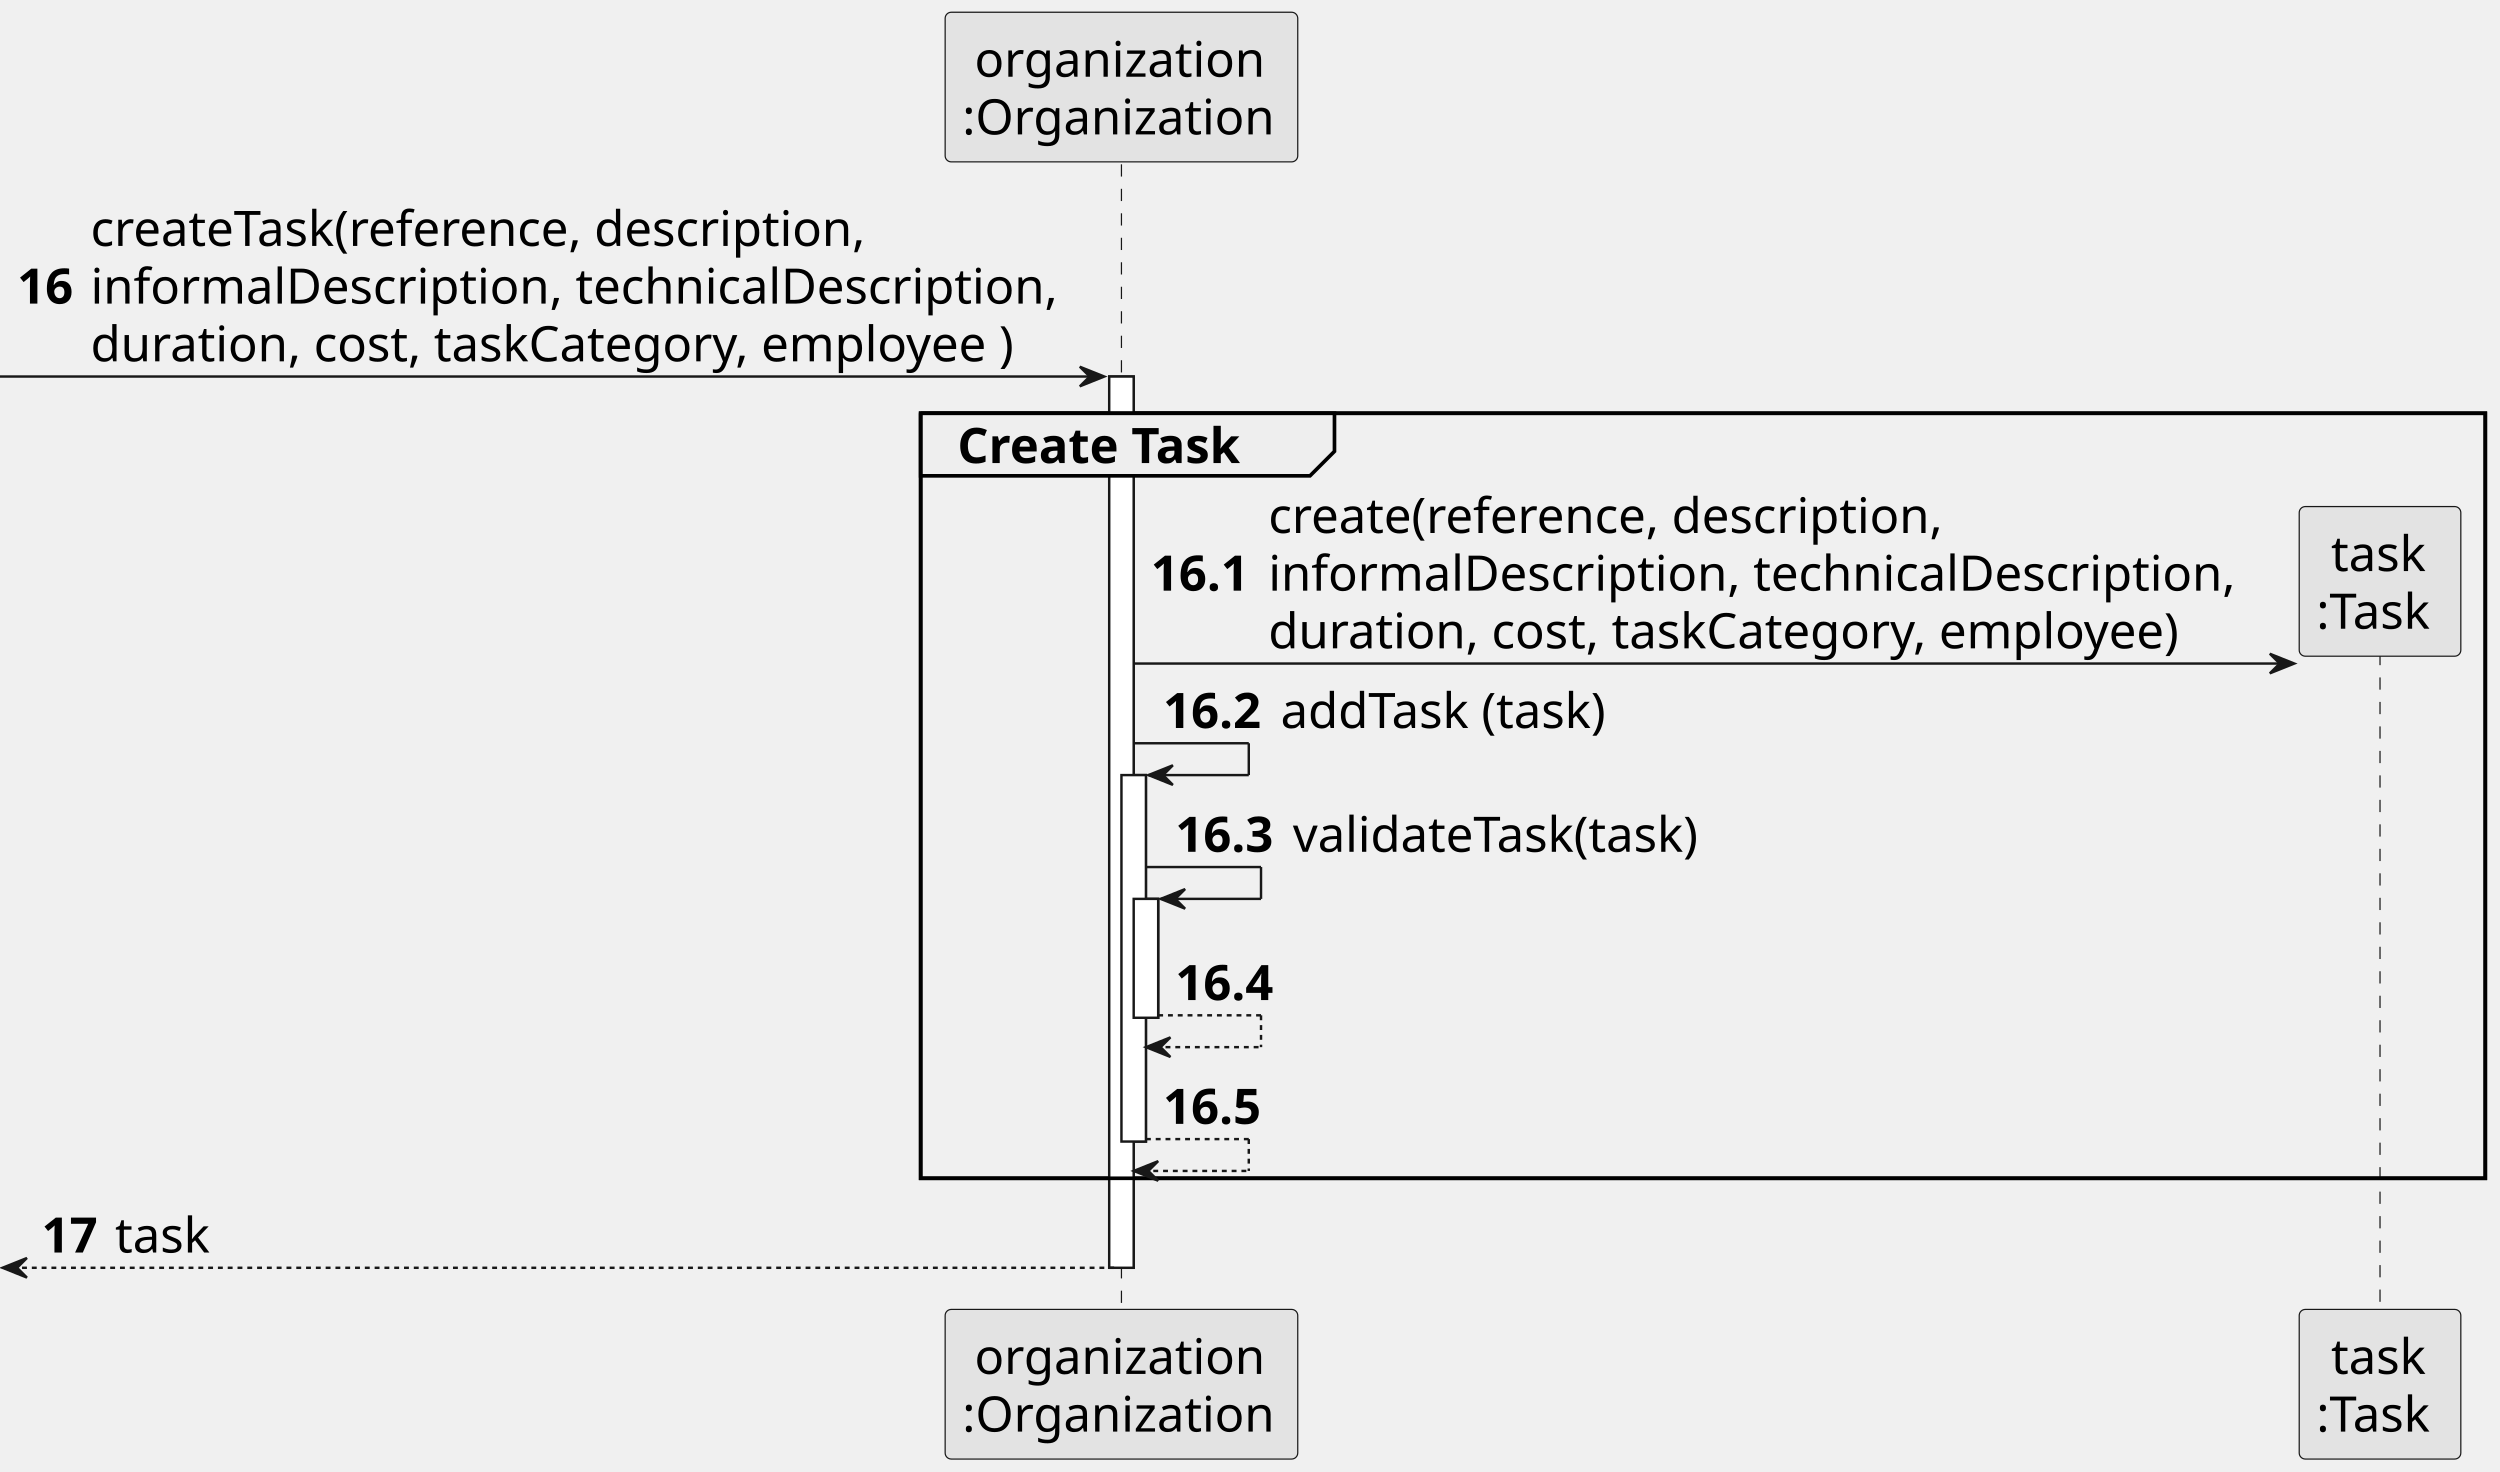
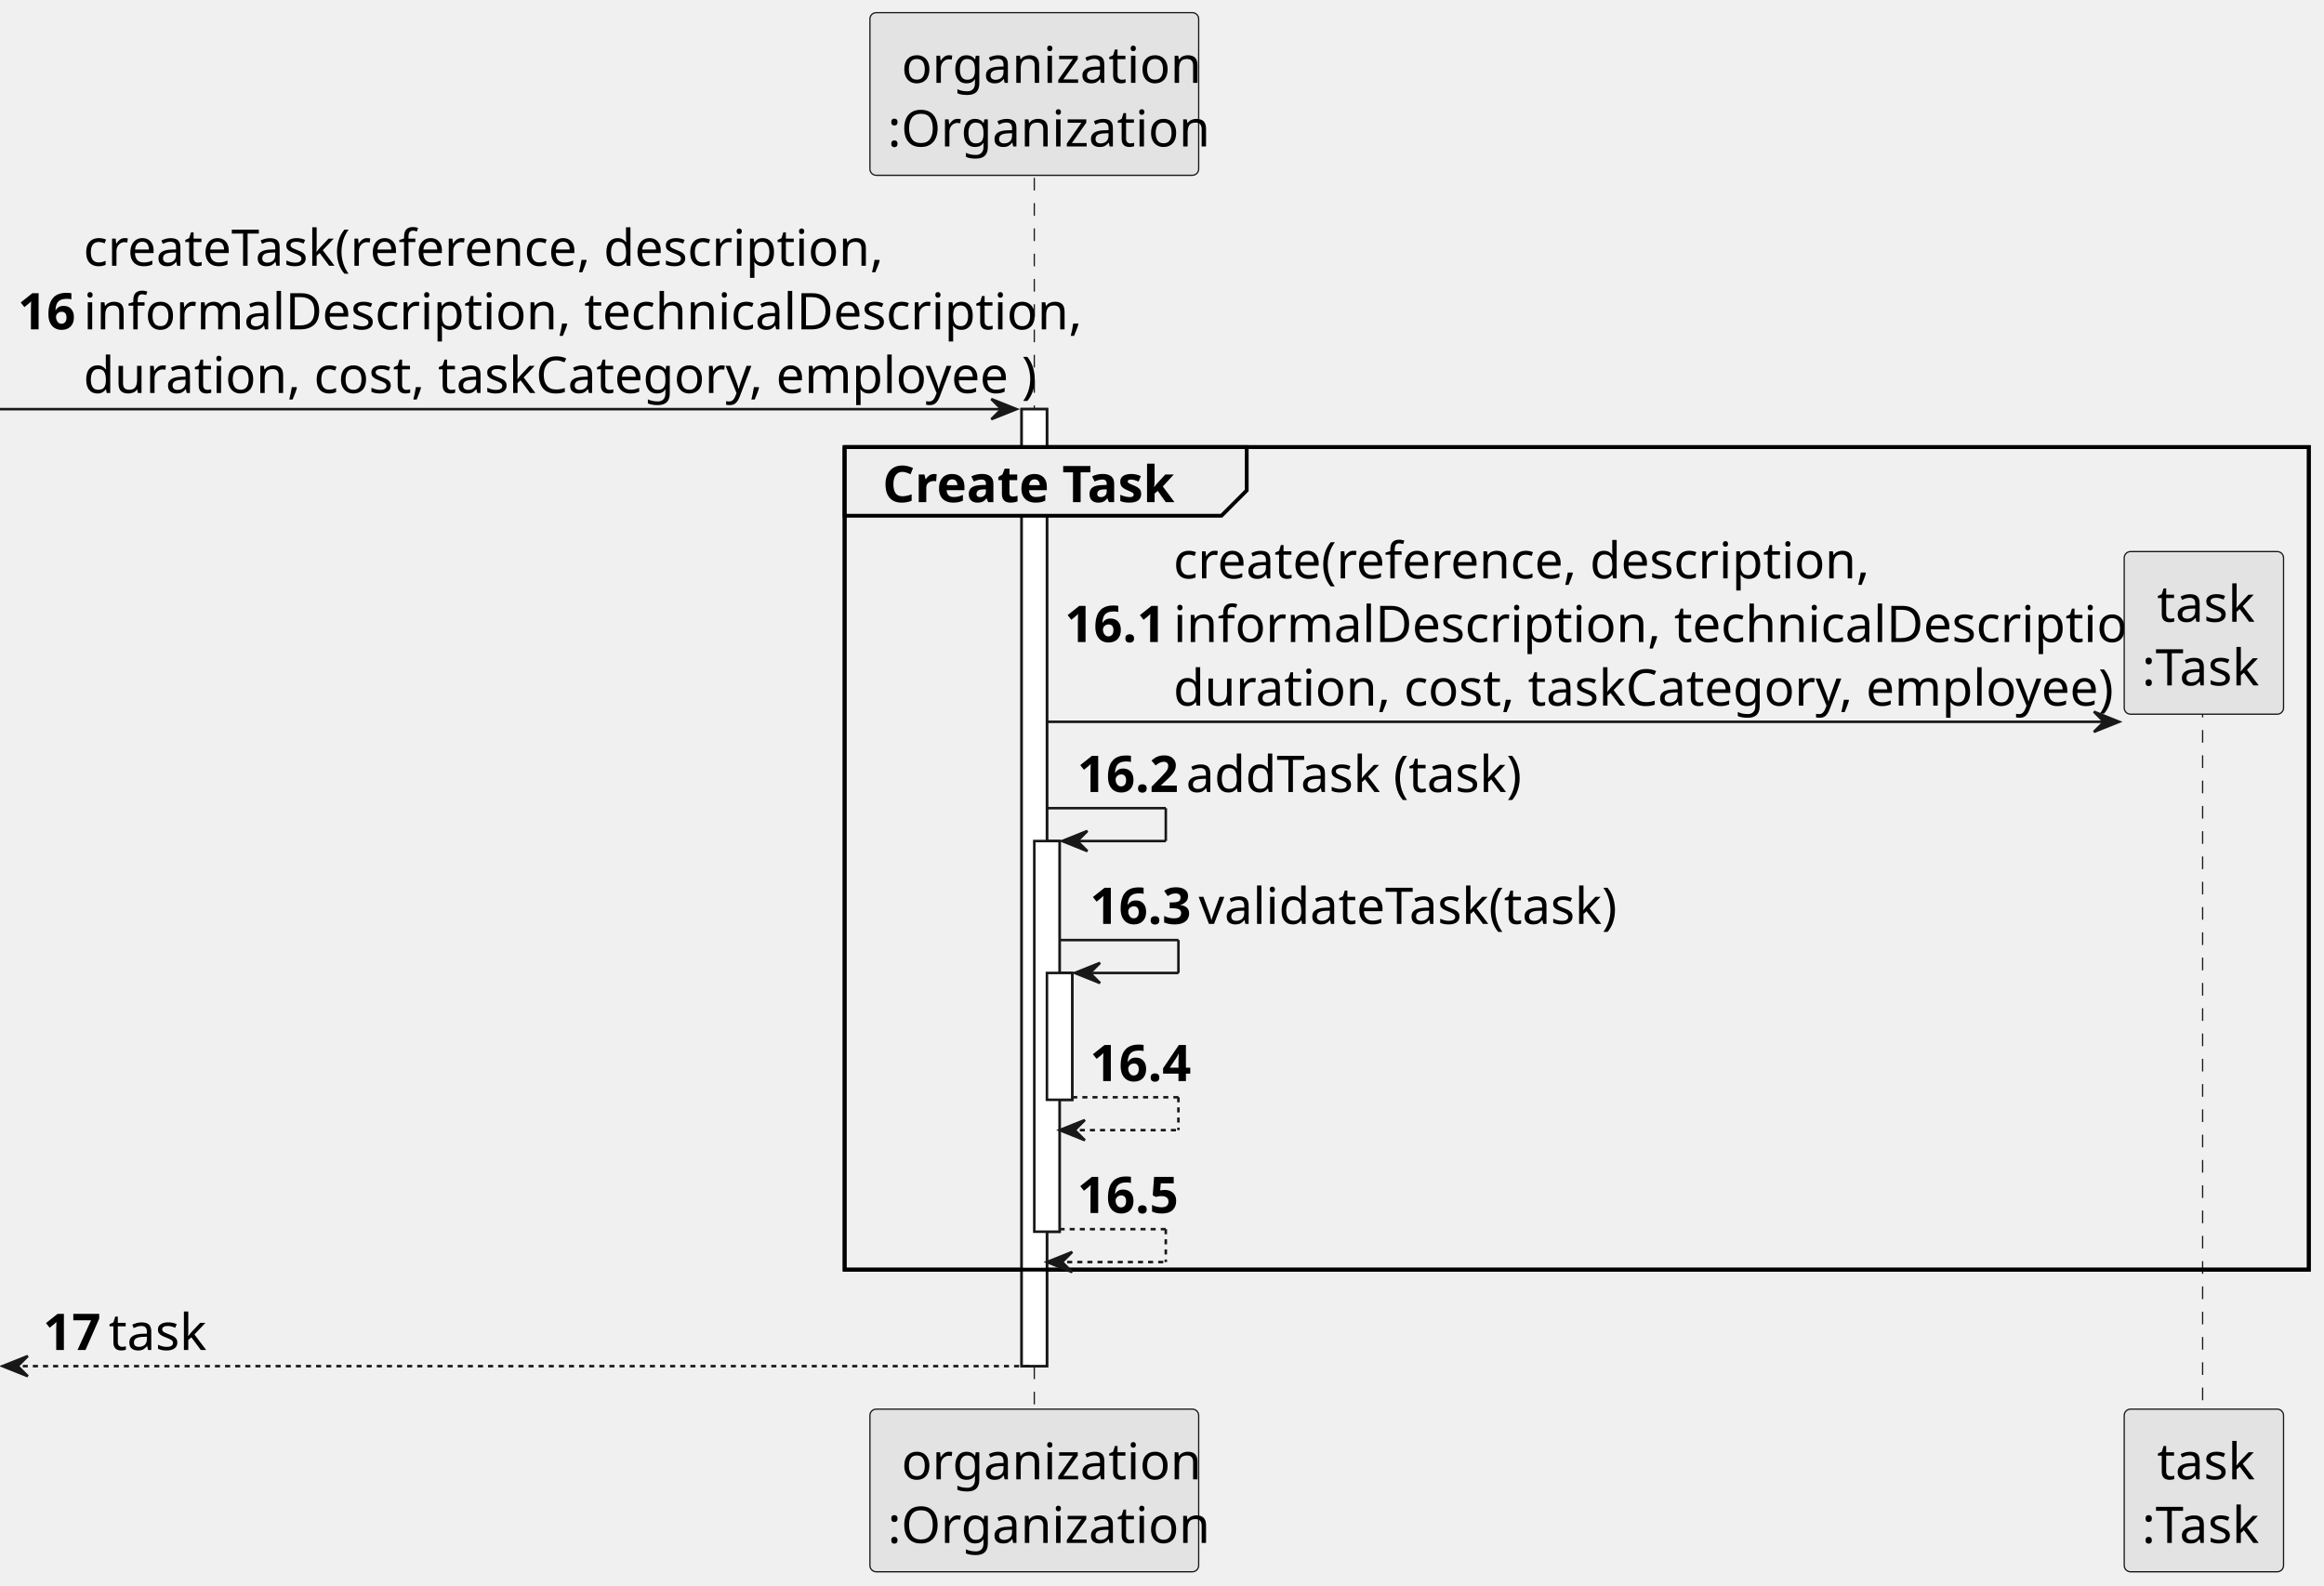
- <svg xmlns="http://www.w3.org/2000/svg" contentStyleType="text/css" height="601px" preserveAspectRatio="none" style="width:1021px;height:601px;background:#FFFFFF;" version="1.1" viewBox="0 0 1021 601" width="1021px" zoomAndPan="magnify">
+ <svg xmlns="http://www.w3.org/2000/svg" contentStyleType="text/css" height="627px" preserveAspectRatio="none" style="width:919px;height:627px;background:#FFFFFF;" version="1.1" viewBox="0 0 919 627" width="919px" zoomAndPan="magnify">
  <defs />
  <g>
-     <rect fill="#FFFFFF" height="363.992" style="stroke:#181818;stroke-width:1.0;" width="10" x="453" y="153.773" />
-     <rect fill="#FFFFFF" height="149.664" style="stroke:#181818;stroke-width:1.0;" width="10" x="458" y="316.547" />
-     <rect fill="#FFFFFF" height="48.555" style="stroke:#181818;stroke-width:1.0;" width="10" x="463" y="367.102" />
-     <rect fill="none" height="312.438" style="stroke:#000000;stroke-width:1.5;" width="639" x="376" y="168.773" />
-     <line style="stroke:#181818;stroke-width:0.5;stroke-dasharray:5.0,5.0;" x1="458" x2="458" y1="67.109" y2="535.766" />
-     <line style="stroke:#181818;stroke-width:0.5;stroke-dasharray:5.0,5.0;" x1="972" x2="972" y1="246.66" y2="535.766" />
-     <rect fill="#E3E3E3" height="61.109" rx="2.5" ry="2.5" style="stroke:#181818;stroke-width:0.5;" width="144" x="386" y="5" />
-     <text fill="#000000" font-family="sans-serif" font-size="20" lengthAdjust="spacing" textLength="120" x="398" y="31.336">organization</text>
-     <text fill="#000000" font-family="sans-serif" font-size="20" lengthAdjust="spacing" textLength="130" x="393" y="54.891">:Organization</text>
-     <rect fill="#E3E3E3" height="61.109" rx="2.5" ry="2.5" style="stroke:#181818;stroke-width:0.5;" width="144" x="386" y="534.766" />
-     <text fill="#000000" font-family="sans-serif" font-size="20" lengthAdjust="spacing" textLength="120" x="398" y="561.102">organization</text>
-     <text fill="#000000" font-family="sans-serif" font-size="20" lengthAdjust="spacing" textLength="130" x="393" y="584.656">:Organization</text>
-     <rect fill="#E3E3E3" height="61.109" rx="2.5" ry="2.5" style="stroke:#181818;stroke-width:0.5;" width="66" x="939" y="534.766" />
-     <text fill="#000000" font-family="sans-serif" font-size="20" lengthAdjust="spacing" textLength="40" x="952" y="561.102">task</text>
-     <text fill="#000000" font-family="sans-serif" font-size="20" lengthAdjust="spacing" textLength="52" x="946" y="584.656">:Task</text>
-     <rect fill="#FFFFFF" height="363.992" style="stroke:#181818;stroke-width:1.0;" width="10" x="453" y="153.773" />
-     <rect fill="#FFFFFF" height="149.664" style="stroke:#181818;stroke-width:1.0;" width="10" x="458" y="316.547" />
-     <rect fill="#FFFFFF" height="48.555" style="stroke:#181818;stroke-width:1.0;" width="10" x="463" y="367.102" />
-     <polygon fill="#181818" points="441,149.773,451,153.773,441,157.773,445,153.773" style="stroke:#181818;stroke-width:1.0;" />
-     <line style="stroke:#181818;stroke-width:1.0;" x1="0" x2="447" y1="153.773" y2="153.773" />
-     <text fill="#000000" font-family="sans-serif" font-size="20" font-weight="bold" lengthAdjust="spacing" textLength="26" x="7" y="124">16</text>
-     <text fill="#000000" font-family="sans-serif" font-size="20" lengthAdjust="spacing" textLength="326" x="37" y="100.445">createTask(reference, description,</text>
-     <text fill="#000000" font-family="sans-serif" font-size="20" lengthAdjust="spacing" textLength="404" x="37" y="124">informalDescription, technicalDescription,</text>
-     <text fill="#000000" font-family="sans-serif" font-size="20" lengthAdjust="spacing" textLength="387" x="37" y="147.555">duration, cost, taskCategory, employee )</text>
-     <path d="M376,168.773 L545,168.773 L545,184.328 L535,194.328 L376,194.328 L376,168.773 " fill="#EEEEEE" style="stroke:#000000;stroke-width:1.5;" />
-     <rect fill="none" height="312.438" style="stroke:#000000;stroke-width:1.5;" width="639" x="376" y="168.773" />
-     <text fill="#000000" font-family="sans-serif" font-size="20" font-weight="bold" lengthAdjust="spacing" textLength="124" x="391" y="189.109">Create Task</text>
-     <polygon fill="#181818" points="927,266.992,937,270.992,927,274.992,931,270.992" style="stroke:#181818;stroke-width:1.0;" />
-     <line style="stroke:#181818;stroke-width:1.0;" x1="463" x2="933" y1="270.992" y2="270.992" />
-     <text fill="#000000" font-family="sans-serif" font-size="20" font-weight="bold" lengthAdjust="spacing" textLength="44" x="470" y="241.219">16.1</text>
-     <text fill="#000000" font-family="sans-serif" font-size="20" lengthAdjust="spacing" textLength="280" x="518" y="217.664">create(reference, description,</text>
-     <text fill="#000000" font-family="sans-serif" font-size="20" lengthAdjust="spacing" textLength="404" x="518" y="241.219">informalDescription, technicalDescription,</text>
-     <text fill="#000000" font-family="sans-serif" font-size="20" lengthAdjust="spacing" textLength="381" x="518" y="264.773">duration, cost, taskCategory, employee)</text>
-     <rect fill="#E3E3E3" height="61.109" rx="2.5" ry="2.5" style="stroke:#181818;stroke-width:0.5;" width="66" x="939" y="206.883" />
-     <text fill="#000000" font-family="sans-serif" font-size="20" lengthAdjust="spacing" textLength="40" x="952" y="233.219">task</text>
-     <text fill="#000000" font-family="sans-serif" font-size="20" lengthAdjust="spacing" textLength="52" x="946" y="256.773">:Task</text>
-     <line style="stroke:#181818;stroke-width:1.0;" x1="463" x2="510" y1="303.547" y2="303.547" />
-     <line style="stroke:#181818;stroke-width:1.0;" x1="510" x2="510" y1="303.547" y2="316.547" />
-     <line style="stroke:#181818;stroke-width:1.0;" x1="469" x2="510" y1="316.547" y2="316.547" />
-     <polygon fill="#181818" points="479,312.547,469,316.547,479,320.547,475,316.547" style="stroke:#181818;stroke-width:1.0;" />
-     <text fill="#000000" font-family="sans-serif" font-size="20" font-weight="bold" lengthAdjust="spacing" textLength="44" x="475" y="297.328">16.2</text>
-     <text fill="#000000" font-family="sans-serif" font-size="20" lengthAdjust="spacing" textLength="143" x="523" y="297.328">addTask (task)</text>
-     <line style="stroke:#181818;stroke-width:1.0;" x1="468" x2="515" y1="354.102" y2="354.102" />
-     <line style="stroke:#181818;stroke-width:1.0;" x1="515" x2="515" y1="354.102" y2="367.102" />
-     <line style="stroke:#181818;stroke-width:1.0;" x1="474" x2="515" y1="367.102" y2="367.102" />
-     <polygon fill="#181818" points="484,363.102,474,367.102,484,371.102,480,367.102" style="stroke:#181818;stroke-width:1.0;" />
-     <text fill="#000000" font-family="sans-serif" font-size="20" font-weight="bold" lengthAdjust="spacing" textLength="44" x="480" y="347.883">16.3</text>
-     <text fill="#000000" font-family="sans-serif" font-size="20" lengthAdjust="spacing" textLength="175" x="528" y="347.883">validateTask(task)</text>
-     <line style="stroke:#181818;stroke-width:1.0;stroke-dasharray:2.0,2.0;" x1="473" x2="515" y1="414.656" y2="414.656" />
-     <line style="stroke:#181818;stroke-width:1.0;stroke-dasharray:2.0,2.0;" x1="515" x2="515" y1="414.656" y2="427.656" />
-     <line style="stroke:#181818;stroke-width:1.0;stroke-dasharray:2.0,2.0;" x1="468" x2="515" y1="427.656" y2="427.656" />
-     <polygon fill="#181818" points="478,423.656,468,427.656,478,431.656,474,427.656" style="stroke:#181818;stroke-width:1.0;" />
-     <text fill="#000000" font-family="sans-serif" font-size="20" font-weight="bold" lengthAdjust="spacing" textLength="44" x="480" y="408.438">16.4</text>
-     <text fill="#000000" font-family="sans-serif" font-size="20" lengthAdjust="spacing" textLength="6" x="528" y="408.438"> </text>
-     <line style="stroke:#181818;stroke-width:1.0;stroke-dasharray:2.0,2.0;" x1="468" x2="510" y1="465.211" y2="465.211" />
-     <line style="stroke:#181818;stroke-width:1.0;stroke-dasharray:2.0,2.0;" x1="510" x2="510" y1="465.211" y2="478.211" />
-     <line style="stroke:#181818;stroke-width:1.0;stroke-dasharray:2.0,2.0;" x1="463" x2="510" y1="478.211" y2="478.211" />
-     <polygon fill="#181818" points="473,474.211,463,478.211,473,482.211,469,478.211" style="stroke:#181818;stroke-width:1.0;" />
-     <text fill="#000000" font-family="sans-serif" font-size="20" font-weight="bold" lengthAdjust="spacing" textLength="44" x="475" y="458.992">16.5</text>
-     <text fill="#000000" font-family="sans-serif" font-size="20" lengthAdjust="spacing" textLength="6" x="523" y="458.992"> </text>
-     <polygon fill="#181818" points="11,513.766,1,517.766,11,521.766,7,517.766" style="stroke:#181818;stroke-width:1.0;" />
-     <line style="stroke:#181818;stroke-width:1.0;stroke-dasharray:2.0,2.0;" x1="5" x2="457" y1="517.766" y2="517.766" />
-     <text fill="#000000" font-family="sans-serif" font-size="20" font-weight="bold" lengthAdjust="spacing" textLength="26" x="17" y="511.547">17</text>
-     <text fill="#000000" font-family="sans-serif" font-size="20" lengthAdjust="spacing" textLength="40" x="47" y="511.547">task</text>
+     <rect fill="#FFFFFF" height="378.406" style="stroke:#181818;stroke-width:1.0;" width="10" x="404" y="161.781" />
+     <rect fill="#FFFFFF" height="154.469" style="stroke:#181818;stroke-width:1.0;" width="10" x="409" y="332.562" />
+     <rect fill="#FFFFFF" height="50.156" style="stroke:#181818;stroke-width:1.0;" width="10" x="414" y="384.719" />
+     <rect fill="none" height="325.25" style="stroke:#000000;stroke-width:1.5;" width="579" x="334" y="176.781" />
+     <line style="stroke:#181818;stroke-width:0.5;stroke-dasharray:5.0,5.0;" x1="409" x2="409" y1="70.312" y2="558.188" />
+     <line style="stroke:#181818;stroke-width:0.5;stroke-dasharray:5.0,5.0;" x1="871" x2="871" y1="258.672" y2="558.188" />
+     <rect fill="#E3E3E3" height="64.312" rx="2.5" ry="2.5" style="stroke:#181818;stroke-width:0.5;" width="130" x="344" y="5" />
+     <text fill="#000000" font-family="sans-serif" font-size="20" lengthAdjust="spacing" textLength="105" x="356.5" y="32.762">organization</text>
+     <text fill="#000000" font-family="sans-serif" font-size="20" lengthAdjust="spacing" textLength="116" x="351" y="57.918">:Organization</text>
+     <rect fill="#E3E3E3" height="64.312" rx="2.5" ry="2.5" style="stroke:#181818;stroke-width:0.5;" width="130" x="344" y="557.188" />
+     <text fill="#000000" font-family="sans-serif" font-size="20" lengthAdjust="spacing" textLength="105" x="356.5" y="584.949">organization</text>
+     <text fill="#000000" font-family="sans-serif" font-size="20" lengthAdjust="spacing" textLength="116" x="351" y="610.106">:Organization</text>
+     <rect fill="#E3E3E3" height="64.312" rx="2.5" ry="2.5" style="stroke:#181818;stroke-width:0.5;" width="63" x="840" y="557.188" />
+     <text fill="#000000" font-family="sans-serif" font-size="20" lengthAdjust="spacing" textLength="37" x="853" y="584.949">task</text>
+     <text fill="#000000" font-family="sans-serif" font-size="20" lengthAdjust="spacing" textLength="49" x="847" y="610.106">:Task</text>
+     <rect fill="#FFFFFF" height="378.406" style="stroke:#181818;stroke-width:1.0;" width="10" x="404" y="161.781" />
+     <rect fill="#FFFFFF" height="154.469" style="stroke:#181818;stroke-width:1.0;" width="10" x="409" y="332.562" />
+     <rect fill="#FFFFFF" height="50.156" style="stroke:#181818;stroke-width:1.0;" width="10" x="414" y="384.719" />
+     <polygon fill="#181818" points="392,157.781,402,161.781,392,165.781,396,161.781" style="stroke:#181818;stroke-width:1.0;" />
+     <line style="stroke:#181818;stroke-width:1.0;" x1="0" x2="398" y1="161.781" y2="161.781" />
+     <text fill="#000000" font-family="sans-serif" font-size="20" font-weight="bold" lengthAdjust="spacing" textLength="22" x="7" y="130.231">16</text>
+     <text fill="#000000" font-family="sans-serif" font-size="20" lengthAdjust="spacing" textLength="303" x="33" y="105.074">createTask(reference, description,</text>
+     <text fill="#000000" font-family="sans-serif" font-size="20" lengthAdjust="spacing" textLength="359" x="33" y="130.231">informalDescription, technicalDescription,</text>
+     <text fill="#000000" font-family="sans-serif" font-size="20" lengthAdjust="spacing" textLength="359" x="33" y="155.387">duration, cost, taskCategory, employee )</text>
+     <path d="M334,176.781 L493,176.781 L493,193.938 L483,203.938 L334,203.938 L334,176.781 " fill="#EEEEEE" style="stroke:#000000;stroke-width:1.5;" />
+     <rect fill="none" height="325.25" style="stroke:#000000;stroke-width:1.5;" width="579" x="334" y="176.781" />
+     <text fill="#000000" font-family="sans-serif" font-size="20" font-weight="bold" lengthAdjust="spacing" textLength="114" x="349" y="198.543">Create Task</text>
+     <polygon fill="#181818" points="828,281.406,838,285.406,828,289.406,832,285.406" style="stroke:#181818;stroke-width:1.0;" />
+     <line style="stroke:#181818;stroke-width:1.0;" x1="414" x2="834" y1="285.406" y2="285.406" />
+     <text fill="#000000" font-family="sans-serif" font-size="20" font-weight="bold" lengthAdjust="spacing" textLength="39" x="421" y="253.856">16.1</text>
+     <text fill="#000000" font-family="sans-serif" font-size="20" lengthAdjust="spacing" textLength="260" x="464" y="228.699">create(reference, description,</text>
+     <text fill="#000000" font-family="sans-serif" font-size="20" lengthAdjust="spacing" textLength="359" x="464" y="253.856">informalDescription, technicalDescription,</text>
+     <text fill="#000000" font-family="sans-serif" font-size="20" lengthAdjust="spacing" textLength="353" x="464" y="279.012">duration, cost, taskCategory, employee)</text>
+     <rect fill="#E3E3E3" height="64.312" rx="2.5" ry="2.5" style="stroke:#181818;stroke-width:0.5;" width="63" x="840" y="218.094" />
+     <text fill="#000000" font-family="sans-serif" font-size="20" lengthAdjust="spacing" textLength="37" x="853" y="245.856">task</text>
+     <text fill="#000000" font-family="sans-serif" font-size="20" lengthAdjust="spacing" textLength="49" x="847" y="271.012">:Task</text>
+     <line style="stroke:#181818;stroke-width:1.0;" x1="414" x2="461" y1="319.562" y2="319.562" />
+     <line style="stroke:#181818;stroke-width:1.0;" x1="461" x2="461" y1="319.562" y2="332.562" />
+     <line style="stroke:#181818;stroke-width:1.0;" x1="420" x2="461" y1="332.562" y2="332.562" />
+     <polygon fill="#181818" points="430,328.562,420,332.562,430,336.562,426,332.562" style="stroke:#181818;stroke-width:1.0;" />
+     <text fill="#000000" font-family="sans-serif" font-size="20" font-weight="bold" lengthAdjust="spacing" textLength="39" x="426" y="313.168">16.2</text>
+     <text fill="#000000" font-family="sans-serif" font-size="20" lengthAdjust="spacing" textLength="133" x="469" y="313.168">addTask (task)</text>
+     <line style="stroke:#181818;stroke-width:1.0;" x1="419" x2="466" y1="371.719" y2="371.719" />
+     <line style="stroke:#181818;stroke-width:1.0;" x1="466" x2="466" y1="371.719" y2="384.719" />
+     <line style="stroke:#181818;stroke-width:1.0;" x1="425" x2="466" y1="384.719" y2="384.719" />
+     <polygon fill="#181818" points="435,380.719,425,384.719,435,388.719,431,384.719" style="stroke:#181818;stroke-width:1.0;" />
+     <text fill="#000000" font-family="sans-serif" font-size="20" font-weight="bold" lengthAdjust="spacing" textLength="39" x="431" y="365.324">16.3</text>
+     <text fill="#000000" font-family="sans-serif" font-size="20" lengthAdjust="spacing" textLength="161" x="474" y="365.324">validateTask(task)</text>
+     <line style="stroke:#181818;stroke-width:1.0;stroke-dasharray:2.0,2.0;" x1="424" x2="466" y1="433.875" y2="433.875" />
+     <line style="stroke:#181818;stroke-width:1.0;stroke-dasharray:2.0,2.0;" x1="466" x2="466" y1="433.875" y2="446.875" />
+     <line style="stroke:#181818;stroke-width:1.0;stroke-dasharray:2.0,2.0;" x1="419" x2="466" y1="446.875" y2="446.875" />
+     <polygon fill="#181818" points="429,442.875,419,446.875,429,450.875,425,446.875" style="stroke:#181818;stroke-width:1.0;" />
+     <text fill="#000000" font-family="sans-serif" font-size="20" font-weight="bold" lengthAdjust="spacing" textLength="39" x="431" y="427.481">16.4</text>
+     <text fill="#000000" font-family="sans-serif" font-size="20" lengthAdjust="spacing" textLength="6" x="474" y="427.481"> </text>
+     <line style="stroke:#181818;stroke-width:1.0;stroke-dasharray:2.0,2.0;" x1="419" x2="461" y1="486.031" y2="486.031" />
+     <line style="stroke:#181818;stroke-width:1.0;stroke-dasharray:2.0,2.0;" x1="461" x2="461" y1="486.031" y2="499.031" />
+     <line style="stroke:#181818;stroke-width:1.0;stroke-dasharray:2.0,2.0;" x1="414" x2="461" y1="499.031" y2="499.031" />
+     <polygon fill="#181818" points="424,495.031,414,499.031,424,503.031,420,499.031" style="stroke:#181818;stroke-width:1.0;" />
+     <text fill="#000000" font-family="sans-serif" font-size="20" font-weight="bold" lengthAdjust="spacing" textLength="39" x="426" y="479.637">16.5</text>
+     <text fill="#000000" font-family="sans-serif" font-size="20" lengthAdjust="spacing" textLength="6" x="469" y="479.637"> </text>
+     <polygon fill="#181818" points="11,536.188,1,540.188,11,544.188,7,540.188" style="stroke:#181818;stroke-width:1.0;" />
+     <line style="stroke:#181818;stroke-width:1.0;stroke-dasharray:2.0,2.0;" x1="5" x2="408" y1="540.188" y2="540.188" />
+     <text fill="#000000" font-family="sans-serif" font-size="20" font-weight="bold" lengthAdjust="spacing" textLength="22" x="17" y="533.793">17</text>
+     <text fill="#000000" font-family="sans-serif" font-size="20" lengthAdjust="spacing" textLength="37" x="43" y="533.793">task</text>
  </g>
</svg>
